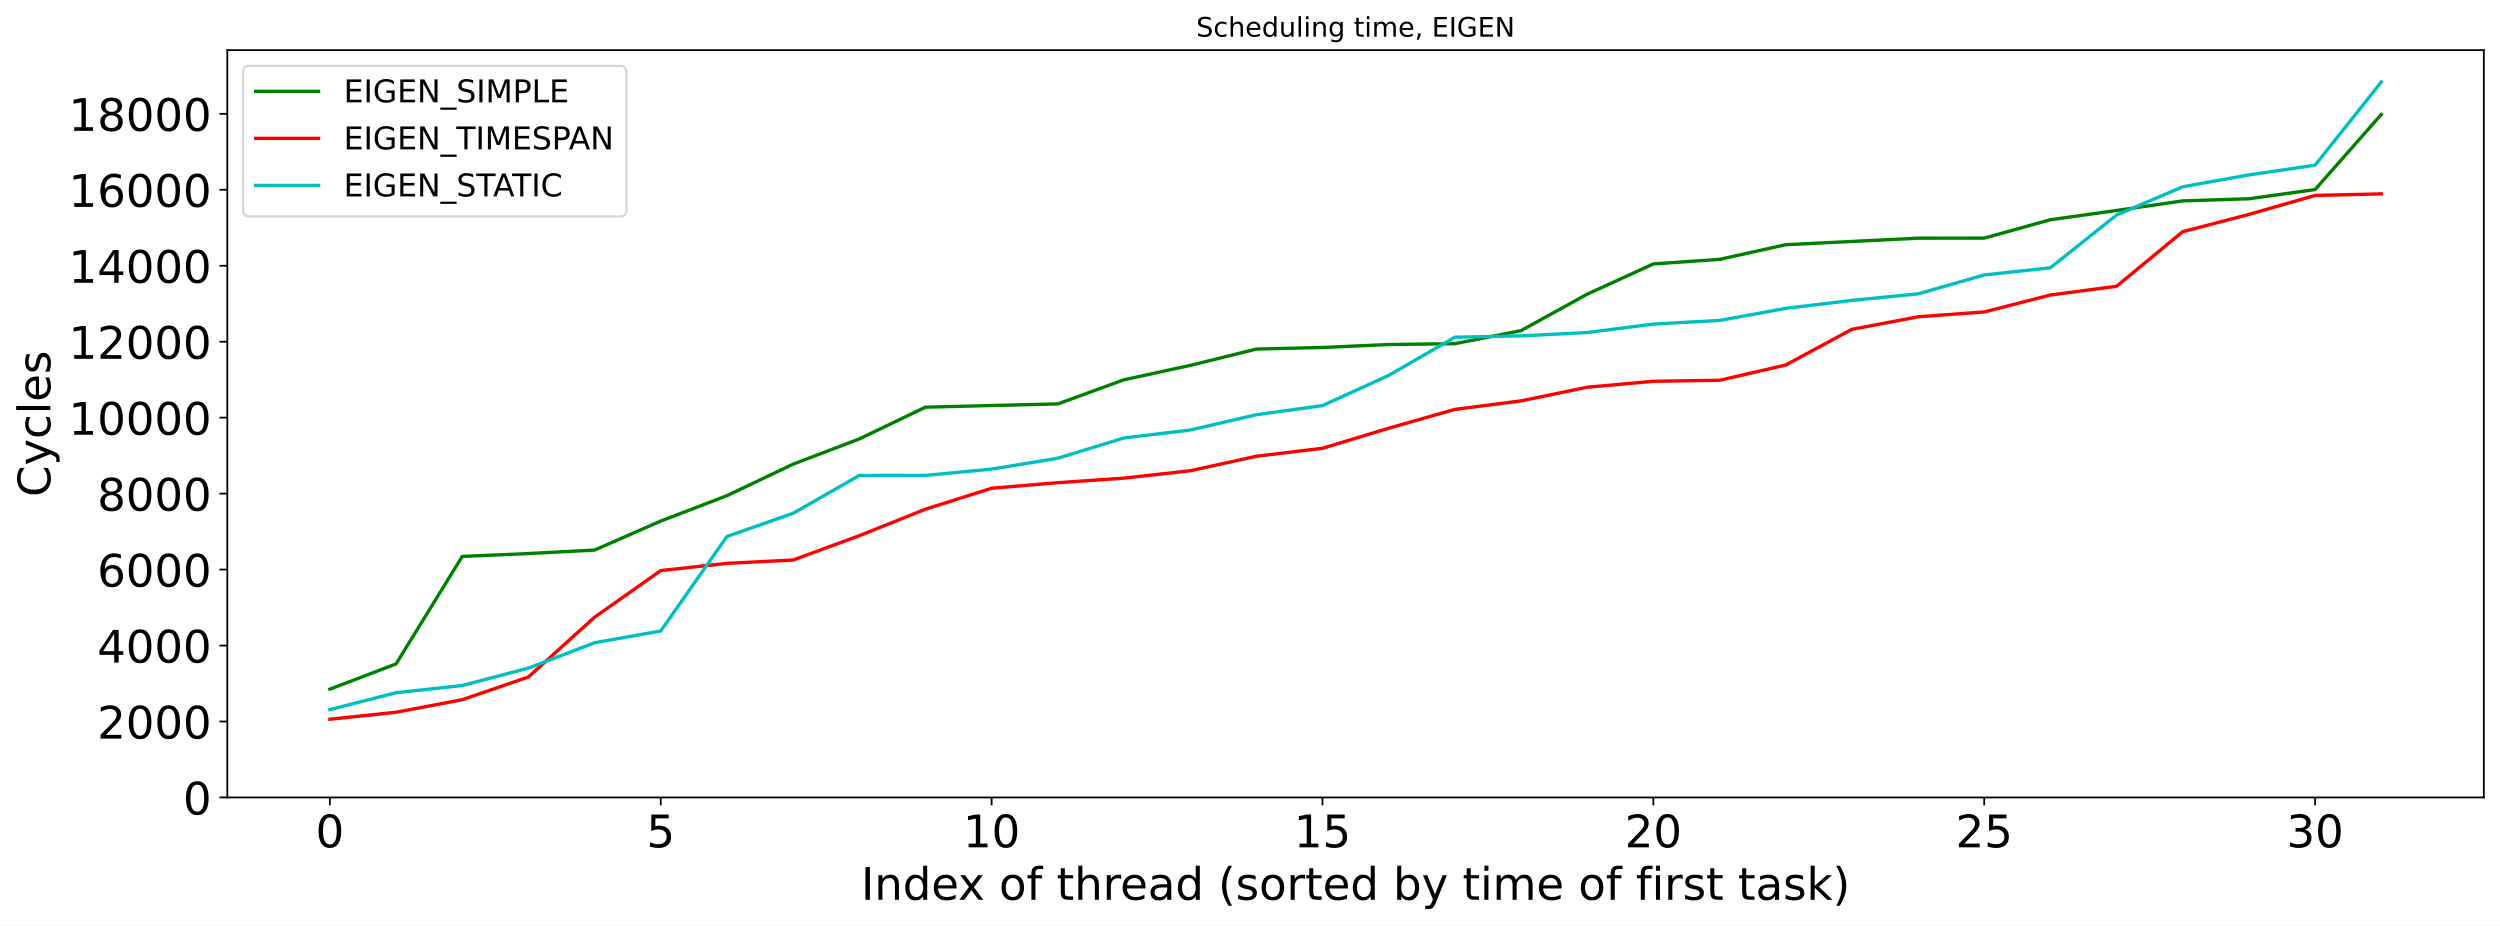
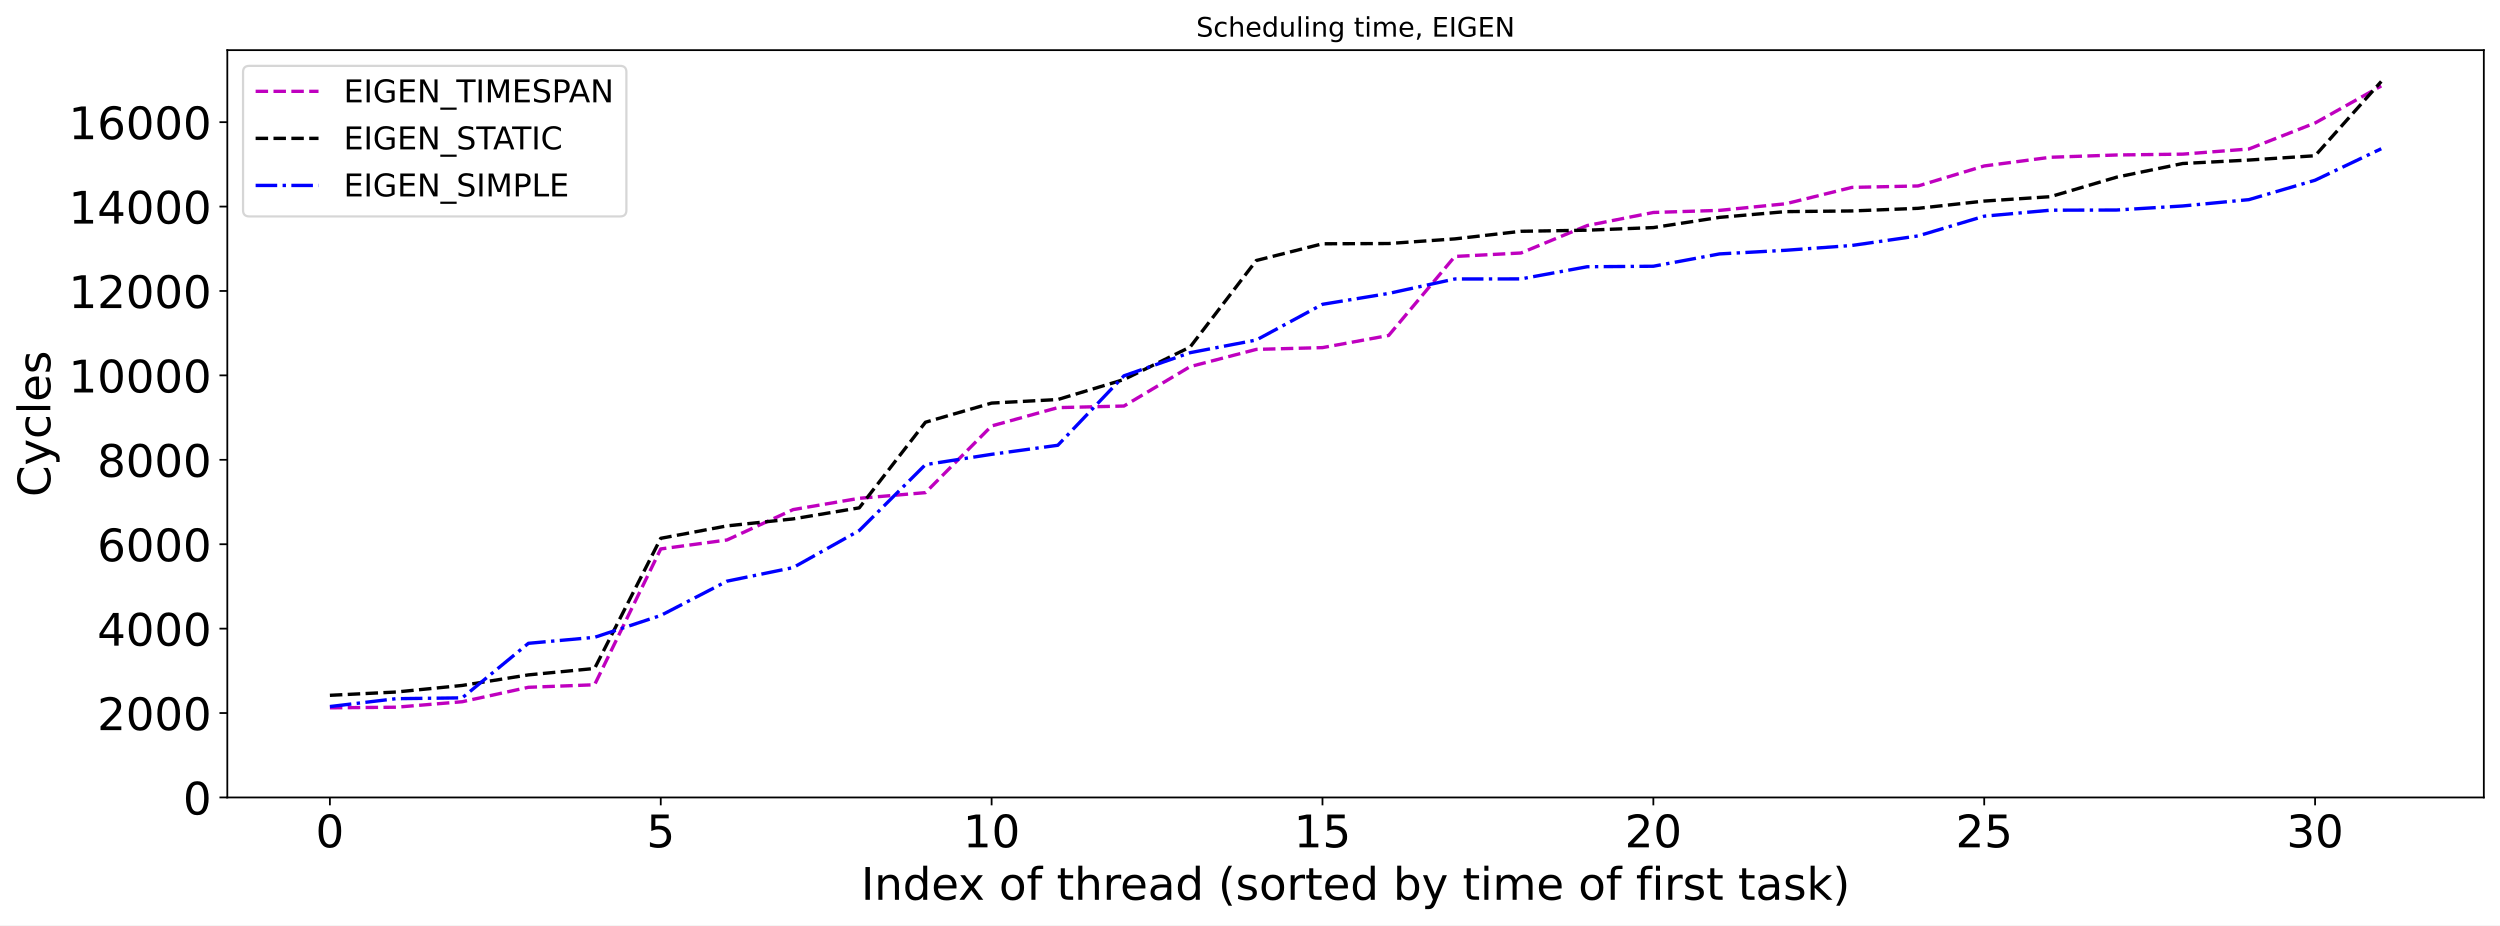
<svg xmlns="http://www.w3.org/2000/svg" xmlns:xlink="http://www.w3.org/1999/xlink" width="1112.781pt" height="411.871pt" viewBox="0 0 1112.781 411.871" version="1.1">
  <defs>
    <style type="text/css">*{stroke-linejoin: round; stroke-linecap: butt}</style>
  </defs>
  <g id="figure_1">
    <g id="patch_1">
      <path d="M 0 411.871  L 1112.781 411.871  L 1112.781 0  L 0 0  z " style="fill: #ffffff" />
    </g>
    <g id="axes_1">
      <g id="patch_2">
        <path d="M 101.181 354.958  L 1105.581 354.958  L 1105.581 22.318  L 101.181 22.318  z " style="fill: #ffffff" />
      </g>
      <g id="matplotlib.axis_1">
        <g id="xtick_1">
          <g id="line2d_1">
            <defs>
-               <path id="m1ae36d6f19" d="M 0 0  L 0 3.5  " style="stroke: #000000; stroke-width: 0.8" />
-             </defs>
-             <g>
-               <use xlink:href="#m1ae36d6f19" x="146.836" y="354.958" style="stroke: #000000; stroke-width: 0.8" />
+               <path id="m0211950061" d="M 0 0  L 0 3.5  " style="stroke: #000000; stroke-width: 0.8" />
+             </defs>
+             <g>
+               <use xlink:href="#m0211950061" x="146.836" y="354.958" style="stroke: #000000; stroke-width: 0.8" />
            </g>
          </g>
          <g id="text_1">
            <g transform="translate(140.4733 377.155) scale(0.2 -0.2)">
              <defs>
                <path id="DejaVuSans-30" d="M 2034 4250  Q 1547 4250 1301 3770  Q 1056 3291 1056 2328  Q 1056 1369 1301 889  Q 1547 409 2034 409  Q 2525 409 2770 889  Q 3016 1369 3016 2328  Q 3016 3291 2770 3770  Q 2525 4250 2034 4250  z M 2034 4750  Q 2819 4750 3233 4129  Q 3647 3509 3647 2328  Q 3647 1150 3233 529  Q 2819 -91 2034 -91  Q 1250 -91 836 529  Q 422 1150 422 2328  Q 422 3509 836 4129  Q 1250 4750 2034 4750  z " transform="scale(0.015625)" />
              </defs>
              <use xlink:href="#DejaVuSans-30" />
            </g>
          </g>
        </g>
        <g id="xtick_2">
          <g id="line2d_2">
            <g>
-               <use xlink:href="#m1ae36d6f19" x="294.109" y="354.958" style="stroke: #000000; stroke-width: 0.8" />
+               <use xlink:href="#m0211950061" x="294.109" y="354.958" style="stroke: #000000; stroke-width: 0.8" />
            </g>
          </g>
          <g id="text_2">
            <g transform="translate(287.746 377.155) scale(0.2 -0.2)">
              <defs>
                <path id="DejaVuSans-35" d="M 691 4666  L 3169 4666  L 3169 4134  L 1269 4134  L 1269 2991  Q 1406 3038 1543 3061  Q 1681 3084 1819 3084  Q 2600 3084 3056 2656  Q 3513 2228 3513 1497  Q 3513 744 3044 326  Q 2575 -91 1722 -91  Q 1428 -91 1123 -41  Q 819 9 494 109  L 494 744  Q 775 591 1075 516  Q 1375 441 1709 441  Q 2250 441 2565 725  Q 2881 1009 2881 1497  Q 2881 1984 2565 2268  Q 2250 2553 1709 2553  Q 1456 2553 1204 2497  Q 953 2441 691 2322  L 691 4666  z " transform="scale(0.015625)" />
              </defs>
              <use xlink:href="#DejaVuSans-35" />
            </g>
          </g>
        </g>
        <g id="xtick_3">
          <g id="line2d_3">
            <g>
-               <use xlink:href="#m1ae36d6f19" x="441.381" y="354.958" style="stroke: #000000; stroke-width: 0.8" />
+               <use xlink:href="#m0211950061" x="441.381" y="354.958" style="stroke: #000000; stroke-width: 0.8" />
            </g>
          </g>
          <g id="text_3">
            <g transform="translate(428.6562 377.155) scale(0.2 -0.2)">
              <defs>
                <path id="DejaVuSans-31" d="M 794 531  L 1825 531  L 1825 4091  L 703 3866  L 703 4441  L 1819 4666  L 2450 4666  L 2450 531  L 3481 531  L 3481 0  L 794 0  L 794 531  z " transform="scale(0.015625)" />
              </defs>
              <use xlink:href="#DejaVuSans-31" />
              <use xlink:href="#DejaVuSans-30" x="63.623" />
            </g>
          </g>
        </g>
        <g id="xtick_4">
          <g id="line2d_4">
            <g>
-               <use xlink:href="#m1ae36d6f19" x="588.654" y="354.958" style="stroke: #000000; stroke-width: 0.8" />
+               <use xlink:href="#m0211950061" x="588.654" y="354.958" style="stroke: #000000; stroke-width: 0.8" />
            </g>
          </g>
          <g id="text_4">
            <g transform="translate(575.929 377.155) scale(0.2 -0.2)">
              <use xlink:href="#DejaVuSans-31" />
              <use xlink:href="#DejaVuSans-35" x="63.623" />
            </g>
          </g>
        </g>
        <g id="xtick_5">
          <g id="line2d_5">
            <g>
-               <use xlink:href="#m1ae36d6f19" x="735.927" y="354.958" style="stroke: #000000; stroke-width: 0.8" />
+               <use xlink:href="#m0211950061" x="735.927" y="354.958" style="stroke: #000000; stroke-width: 0.8" />
            </g>
          </g>
          <g id="text_5">
            <g transform="translate(723.2017 377.155) scale(0.2 -0.2)">
              <defs>
                <path id="DejaVuSans-32" d="M 1228 531  L 3431 531  L 3431 0  L 469 0  L 469 531  Q 828 903 1448 1529  Q 2069 2156 2228 2338  Q 2531 2678 2651 2914  Q 2772 3150 2772 3378  Q 2772 3750 2511 3984  Q 2250 4219 1831 4219  Q 1534 4219 1204 4116  Q 875 4013 500 3803  L 500 4441  Q 881 4594 1212 4672  Q 1544 4750 1819 4750  Q 2544 4750 2975 4387  Q 3406 4025 3406 3419  Q 3406 3131 3298 2873  Q 3191 2616 2906 2266  Q 2828 2175 2409 1742  Q 1991 1309 1228 531  z " transform="scale(0.015625)" />
              </defs>
              <use xlink:href="#DejaVuSans-32" />
              <use xlink:href="#DejaVuSans-30" x="63.623" />
            </g>
          </g>
        </g>
        <g id="xtick_6">
          <g id="line2d_6">
            <g>
-               <use xlink:href="#m1ae36d6f19" x="883.199" y="354.958" style="stroke: #000000; stroke-width: 0.8" />
+               <use xlink:href="#m0211950061" x="883.199" y="354.958" style="stroke: #000000; stroke-width: 0.8" />
            </g>
          </g>
          <g id="text_6">
            <g transform="translate(870.4744 377.155) scale(0.2 -0.2)">
              <use xlink:href="#DejaVuSans-32" />
              <use xlink:href="#DejaVuSans-35" x="63.623" />
            </g>
          </g>
        </g>
        <g id="xtick_7">
          <g id="line2d_7">
            <g>
-               <use xlink:href="#m1ae36d6f19" x="1030.472" y="354.958" style="stroke: #000000; stroke-width: 0.8" />
+               <use xlink:href="#m0211950061" x="1030.472" y="354.958" style="stroke: #000000; stroke-width: 0.8" />
            </g>
          </g>
          <g id="text_7">
            <g transform="translate(1017.747 377.155) scale(0.2 -0.2)">
              <defs>
                <path id="DejaVuSans-33" d="M 2597 2516  Q 3050 2419 3304 2112  Q 3559 1806 3559 1356  Q 3559 666 3084 287  Q 2609 -91 1734 -91  Q 1441 -91 1130 -33  Q 819 25 488 141  L 488 750  Q 750 597 1062 519  Q 1375 441 1716 441  Q 2309 441 2620 675  Q 2931 909 2931 1356  Q 2931 1769 2642 2001  Q 2353 2234 1838 2234  L 1294 2234  L 1294 2753  L 1863 2753  Q 2328 2753 2575 2939  Q 2822 3125 2822 3475  Q 2822 3834 2567 4026  Q 2313 4219 1838 4219  Q 1578 4219 1281 4162  Q 984 4106 628 3988  L 628 4550  Q 988 4650 1302 4700  Q 1616 4750 1894 4750  Q 2613 4750 3031 4423  Q 3450 4097 3450 3541  Q 3450 3153 3228 2886  Q 3006 2619 2597 2516  z " transform="scale(0.015625)" />
              </defs>
              <use xlink:href="#DejaVuSans-33" />
              <use xlink:href="#DejaVuSans-30" x="63.623" />
            </g>
          </g>
        </g>
        <g id="text_8">
          <g transform="translate(383.2609 400.5113) scale(0.2 -0.2)">
            <defs>
              <path id="DejaVuSans-49" d="M 628 4666  L 1259 4666  L 1259 0  L 628 0  L 628 4666  z " transform="scale(0.015625)" />
              <path id="DejaVuSans-6e" d="M 3513 2113  L 3513 0  L 2938 0  L 2938 2094  Q 2938 2591 2744 2837  Q 2550 3084 2163 3084  Q 1697 3084 1428 2787  Q 1159 2491 1159 1978  L 1159 0  L 581 0  L 581 3500  L 1159 3500  L 1159 2956  Q 1366 3272 1645 3428  Q 1925 3584 2291 3584  Q 2894 3584 3203 3211  Q 3513 2838 3513 2113  z " transform="scale(0.015625)" />
              <path id="DejaVuSans-64" d="M 2906 2969  L 2906 4863  L 3481 4863  L 3481 0  L 2906 0  L 2906 525  Q 2725 213 2448 61  Q 2172 -91 1784 -91  Q 1150 -91 751 415  Q 353 922 353 1747  Q 353 2572 751 3078  Q 1150 3584 1784 3584  Q 2172 3584 2448 3432  Q 2725 3281 2906 2969  z M 947 1747  Q 947 1113 1208 752  Q 1469 391 1925 391  Q 2381 391 2643 752  Q 2906 1113 2906 1747  Q 2906 2381 2643 2742  Q 2381 3103 1925 3103  Q 1469 3103 1208 2742  Q 947 2381 947 1747  z " transform="scale(0.015625)" />
              <path id="DejaVuSans-65" d="M 3597 1894  L 3597 1613  L 953 1613  Q 991 1019 1311 708  Q 1631 397 2203 397  Q 2534 397 2845 478  Q 3156 559 3463 722  L 3463 178  Q 3153 47 2828 -22  Q 2503 -91 2169 -91  Q 1331 -91 842 396  Q 353 884 353 1716  Q 353 2575 817 3079  Q 1281 3584 2069 3584  Q 2775 3584 3186 3129  Q 3597 2675 3597 1894  z M 3022 2063  Q 3016 2534 2758 2815  Q 2500 3097 2075 3097  Q 1594 3097 1305 2825  Q 1016 2553 972 2059  L 3022 2063  z " transform="scale(0.015625)" />
              <path id="DejaVuSans-78" d="M 3513 3500  L 2247 1797  L 3578 0  L 2900 0  L 1881 1375  L 863 0  L 184 0  L 1544 1831  L 300 3500  L 978 3500  L 1906 2253  L 2834 3500  L 3513 3500  z " transform="scale(0.015625)" />
              <path id="DejaVuSans-20" transform="scale(0.015625)" />
              <path id="DejaVuSans-6f" d="M 1959 3097  Q 1497 3097 1228 2736  Q 959 2375 959 1747  Q 959 1119 1226 758  Q 1494 397 1959 397  Q 2419 397 2687 759  Q 2956 1122 2956 1747  Q 2956 2369 2687 2733  Q 2419 3097 1959 3097  z M 1959 3584  Q 2709 3584 3137 3096  Q 3566 2609 3566 1747  Q 3566 888 3137 398  Q 2709 -91 1959 -91  Q 1206 -91 779 398  Q 353 888 353 1747  Q 353 2609 779 3096  Q 1206 3584 1959 3584  z " transform="scale(0.015625)" />
              <path id="DejaVuSans-66" d="M 2375 4863  L 2375 4384  L 1825 4384  Q 1516 4384 1395 4259  Q 1275 4134 1275 3809  L 1275 3500  L 2222 3500  L 2222 3053  L 1275 3053  L 1275 0  L 697 0  L 697 3053  L 147 3053  L 147 3500  L 697 3500  L 697 3744  Q 697 4328 969 4595  Q 1241 4863 1831 4863  L 2375 4863  z " transform="scale(0.015625)" />
              <path id="DejaVuSans-74" d="M 1172 4494  L 1172 3500  L 2356 3500  L 2356 3053  L 1172 3053  L 1172 1153  Q 1172 725 1289 603  Q 1406 481 1766 481  L 2356 481  L 2356 0  L 1766 0  Q 1100 0 847 248  Q 594 497 594 1153  L 594 3053  L 172 3053  L 172 3500  L 594 3500  L 594 4494  L 1172 4494  z " transform="scale(0.015625)" />
              <path id="DejaVuSans-68" d="M 3513 2113  L 3513 0  L 2938 0  L 2938 2094  Q 2938 2591 2744 2837  Q 2550 3084 2163 3084  Q 1697 3084 1428 2787  Q 1159 2491 1159 1978  L 1159 0  L 581 0  L 581 4863  L 1159 4863  L 1159 2956  Q 1366 3272 1645 3428  Q 1925 3584 2291 3584  Q 2894 3584 3203 3211  Q 3513 2838 3513 2113  z " transform="scale(0.015625)" />
              <path id="DejaVuSans-72" d="M 2631 2963  Q 2534 3019 2420 3045  Q 2306 3072 2169 3072  Q 1681 3072 1420 2755  Q 1159 2438 1159 1844  L 1159 0  L 581 0  L 581 3500  L 1159 3500  L 1159 2956  Q 1341 3275 1631 3429  Q 1922 3584 2338 3584  Q 2397 3584 2469 3576  Q 2541 3569 2628 3553  L 2631 2963  z " transform="scale(0.015625)" />
              <path id="DejaVuSans-61" d="M 2194 1759  Q 1497 1759 1228 1600  Q 959 1441 959 1056  Q 959 750 1161 570  Q 1363 391 1709 391  Q 2188 391 2477 730  Q 2766 1069 2766 1631  L 2766 1759  L 2194 1759  z M 3341 1997  L 3341 0  L 2766 0  L 2766 531  Q 2569 213 2275 61  Q 1981 -91 1556 -91  Q 1019 -91 701 211  Q 384 513 384 1019  Q 384 1609 779 1909  Q 1175 2209 1959 2209  L 2766 2209  L 2766 2266  Q 2766 2663 2505 2880  Q 2244 3097 1772 3097  Q 1472 3097 1187 3025  Q 903 2953 641 2809  L 641 3341  Q 956 3463 1253 3523  Q 1550 3584 1831 3584  Q 2591 3584 2966 3190  Q 3341 2797 3341 1997  z " transform="scale(0.015625)" />
              <path id="DejaVuSans-28" d="M 1984 4856  Q 1566 4138 1362 3434  Q 1159 2731 1159 2009  Q 1159 1288 1364 580  Q 1569 -128 1984 -844  L 1484 -844  Q 1016 -109 783 600  Q 550 1309 550 2009  Q 550 2706 781 3412  Q 1013 4119 1484 4856  L 1984 4856  z " transform="scale(0.015625)" />
              <path id="DejaVuSans-73" d="M 2834 3397  L 2834 2853  Q 2591 2978 2328 3040  Q 2066 3103 1784 3103  Q 1356 3103 1142 2972  Q 928 2841 928 2578  Q 928 2378 1081 2264  Q 1234 2150 1697 2047  L 1894 2003  Q 2506 1872 2764 1633  Q 3022 1394 3022 966  Q 3022 478 2636 193  Q 2250 -91 1575 -91  Q 1294 -91 989 -36  Q 684 19 347 128  L 347 722  Q 666 556 975 473  Q 1284 391 1588 391  Q 1994 391 2212 530  Q 2431 669 2431 922  Q 2431 1156 2273 1281  Q 2116 1406 1581 1522  L 1381 1569  Q 847 1681 609 1914  Q 372 2147 372 2553  Q 372 3047 722 3315  Q 1072 3584 1716 3584  Q 2034 3584 2315 3537  Q 2597 3491 2834 3397  z " transform="scale(0.015625)" />
              <path id="DejaVuSans-62" d="M 3116 1747  Q 3116 2381 2855 2742  Q 2594 3103 2138 3103  Q 1681 3103 1420 2742  Q 1159 2381 1159 1747  Q 1159 1113 1420 752  Q 1681 391 2138 391  Q 2594 391 2855 752  Q 3116 1113 3116 1747  z M 1159 2969  Q 1341 3281 1617 3432  Q 1894 3584 2278 3584  Q 2916 3584 3314 3078  Q 3713 2572 3713 1747  Q 3713 922 3314 415  Q 2916 -91 2278 -91  Q 1894 -91 1617 61  Q 1341 213 1159 525  L 1159 0  L 581 0  L 581 4863  L 1159 4863  L 1159 2969  z " transform="scale(0.015625)" />
              <path id="DejaVuSans-79" d="M 2059 -325  Q 1816 -950 1584 -1140  Q 1353 -1331 966 -1331  L 506 -1331  L 506 -850  L 844 -850  Q 1081 -850 1212 -737  Q 1344 -625 1503 -206  L 1606 56  L 191 3500  L 800 3500  L 1894 763  L 2988 3500  L 3597 3500  L 2059 -325  z " transform="scale(0.015625)" />
              <path id="DejaVuSans-69" d="M 603 3500  L 1178 3500  L 1178 0  L 603 0  L 603 3500  z M 603 4863  L 1178 4863  L 1178 4134  L 603 4134  L 603 4863  z " transform="scale(0.015625)" />
              <path id="DejaVuSans-6d" d="M 3328 2828  Q 3544 3216 3844 3400  Q 4144 3584 4550 3584  Q 5097 3584 5394 3201  Q 5691 2819 5691 2113  L 5691 0  L 5113 0  L 5113 2094  Q 5113 2597 4934 2840  Q 4756 3084 4391 3084  Q 3944 3084 3684 2787  Q 3425 2491 3425 1978  L 3425 0  L 2847 0  L 2847 2094  Q 2847 2600 2669 2842  Q 2491 3084 2119 3084  Q 1678 3084 1418 2786  Q 1159 2488 1159 1978  L 1159 0  L 581 0  L 581 3500  L 1159 3500  L 1159 2956  Q 1356 3278 1631 3431  Q 1906 3584 2284 3584  Q 2666 3584 2933 3390  Q 3200 3197 3328 2828  z " transform="scale(0.015625)" />
              <path id="DejaVuSans-6b" d="M 581 4863  L 1159 4863  L 1159 1991  L 2875 3500  L 3609 3500  L 1753 1863  L 3688 0  L 2938 0  L 1159 1709  L 1159 0  L 581 0  L 581 4863  z " transform="scale(0.015625)" />
              <path id="DejaVuSans-29" d="M 513 4856  L 1013 4856  Q 1481 4119 1714 3412  Q 1947 2706 1947 2009  Q 1947 1309 1714 600  Q 1481 -109 1013 -844  L 513 -844  Q 928 -128 1133 580  Q 1338 1288 1338 2009  Q 1338 2731 1133 3434  Q 928 4138 513 4856  z " transform="scale(0.015625)" />
            </defs>
            <use xlink:href="#DejaVuSans-49" />
            <use xlink:href="#DejaVuSans-6e" x="29.492" />
            <use xlink:href="#DejaVuSans-64" x="92.871" />
            <use xlink:href="#DejaVuSans-65" x="156.348" />
            <use xlink:href="#DejaVuSans-78" x="216.121" />
            <use xlink:href="#DejaVuSans-20" x="275.301" />
            <use xlink:href="#DejaVuSans-6f" x="307.088" />
            <use xlink:href="#DejaVuSans-66" x="368.27" />
            <use xlink:href="#DejaVuSans-20" x="403.475" />
            <use xlink:href="#DejaVuSans-74" x="435.262" />
            <use xlink:href="#DejaVuSans-68" x="474.471" />
            <use xlink:href="#DejaVuSans-72" x="537.85" />
            <use xlink:href="#DejaVuSans-65" x="576.713" />
            <use xlink:href="#DejaVuSans-61" x="638.236" />
            <use xlink:href="#DejaVuSans-64" x="699.516" />
            <use xlink:href="#DejaVuSans-20" x="762.992" />
            <use xlink:href="#DejaVuSans-28" x="794.779" />
            <use xlink:href="#DejaVuSans-73" x="833.793" />
            <use xlink:href="#DejaVuSans-6f" x="885.893" />
            <use xlink:href="#DejaVuSans-72" x="947.074" />
            <use xlink:href="#DejaVuSans-74" x="988.188" />
            <use xlink:href="#DejaVuSans-65" x="1027.396" />
            <use xlink:href="#DejaVuSans-64" x="1088.92" />
            <use xlink:href="#DejaVuSans-20" x="1152.396" />
            <use xlink:href="#DejaVuSans-62" x="1184.184" />
            <use xlink:href="#DejaVuSans-79" x="1247.66" />
            <use xlink:href="#DejaVuSans-20" x="1306.84" />
            <use xlink:href="#DejaVuSans-74" x="1338.627" />
            <use xlink:href="#DejaVuSans-69" x="1377.836" />
            <use xlink:href="#DejaVuSans-6d" x="1405.619" />
            <use xlink:href="#DejaVuSans-65" x="1503.031" />
            <use xlink:href="#DejaVuSans-20" x="1564.555" />
            <use xlink:href="#DejaVuSans-6f" x="1596.342" />
            <use xlink:href="#DejaVuSans-66" x="1657.523" />
            <use xlink:href="#DejaVuSans-20" x="1692.729" />
            <use xlink:href="#DejaVuSans-66" x="1724.516" />
            <use xlink:href="#DejaVuSans-69" x="1759.721" />
            <use xlink:href="#DejaVuSans-72" x="1787.504" />
            <use xlink:href="#DejaVuSans-73" x="1828.617" />
            <use xlink:href="#DejaVuSans-74" x="1880.717" />
            <use xlink:href="#DejaVuSans-20" x="1919.926" />
            <use xlink:href="#DejaVuSans-74" x="1951.713" />
            <use xlink:href="#DejaVuSans-61" x="1990.922" />
            <use xlink:href="#DejaVuSans-73" x="2052.201" />
            <use xlink:href="#DejaVuSans-6b" x="2104.301" />
            <use xlink:href="#DejaVuSans-29" x="2162.211" />
          </g>
        </g>
      </g>
      <g id="matplotlib.axis_2">
        <g id="ytick_1">
          <g id="line2d_8">
            <defs>
-               <path id="maa7737b5df" d="M 0 0  L -3.5 0  " style="stroke: #000000; stroke-width: 0.8" />
-             </defs>
-             <g>
-               <use xlink:href="#maa7737b5df" x="101.181" y="354.958" style="stroke: #000000; stroke-width: 0.8" />
+               <path id="m4e04c1afd3" d="M 0 0  L -3.5 0  " style="stroke: #000000; stroke-width: 0.8" />
+             </defs>
+             <g>
+               <use xlink:href="#m4e04c1afd3" x="101.181" y="354.958" style="stroke: #000000; stroke-width: 0.8" />
            </g>
          </g>
          <g id="text_9">
            <g transform="translate(81.45625 362.5566) scale(0.2 -0.2)">
              <use xlink:href="#DejaVuSans-30" />
            </g>
          </g>
        </g>
        <g id="ytick_2">
          <g id="line2d_9">
            <g>
-               <use xlink:href="#maa7737b5df" x="101.181" y="321.148" style="stroke: #000000; stroke-width: 0.8" />
+               <use xlink:href="#m4e04c1afd3" x="101.181" y="317.384" style="stroke: #000000; stroke-width: 0.8" />
            </g>
          </g>
          <g id="text_10">
-             <g transform="translate(43.28125 328.7464) scale(0.2 -0.2)">
+             <g transform="translate(43.28125 324.9829) scale(0.2 -0.2)">
              <use xlink:href="#DejaVuSans-32" />
              <use xlink:href="#DejaVuSans-30" x="63.623" />
              <use xlink:href="#DejaVuSans-30" x="127.246" />
              <use xlink:href="#DejaVuSans-30" x="190.869" />
            </g>
          </g>
        </g>
        <g id="ytick_3">
          <g id="line2d_10">
            <g>
-               <use xlink:href="#maa7737b5df" x="101.181" y="287.338" style="stroke: #000000; stroke-width: 0.8" />
+               <use xlink:href="#m4e04c1afd3" x="101.181" y="279.811" style="stroke: #000000; stroke-width: 0.8" />
            </g>
          </g>
          <g id="text_11">
-             <g transform="translate(43.28125 294.9362) scale(0.2 -0.2)">
+             <g transform="translate(43.28125 287.4092) scale(0.2 -0.2)">
              <defs>
                <path id="DejaVuSans-34" d="M 2419 4116  L 825 1625  L 2419 1625  L 2419 4116  z M 2253 4666  L 3047 4666  L 3047 1625  L 3713 1625  L 3713 1100  L 3047 1100  L 3047 0  L 2419 0  L 2419 1100  L 313 1100  L 313 1709  L 2253 4666  z " transform="scale(0.015625)" />
              </defs>
              <use xlink:href="#DejaVuSans-34" />
              <use xlink:href="#DejaVuSans-30" x="63.623" />
              <use xlink:href="#DejaVuSans-30" x="127.246" />
              <use xlink:href="#DejaVuSans-30" x="190.869" />
            </g>
          </g>
        </g>
        <g id="ytick_4">
          <g id="line2d_11">
            <g>
-               <use xlink:href="#maa7737b5df" x="101.181" y="253.528" style="stroke: #000000; stroke-width: 0.8" />
+               <use xlink:href="#m4e04c1afd3" x="101.181" y="242.237" style="stroke: #000000; stroke-width: 0.8" />
            </g>
          </g>
          <g id="text_12">
-             <g transform="translate(43.28125 261.126) scale(0.2 -0.2)">
+             <g transform="translate(43.28125 249.8355) scale(0.2 -0.2)">
              <defs>
                <path id="DejaVuSans-36" d="M 2113 2584  Q 1688 2584 1439 2293  Q 1191 2003 1191 1497  Q 1191 994 1439 701  Q 1688 409 2113 409  Q 2538 409 2786 701  Q 3034 994 3034 1497  Q 3034 2003 2786 2293  Q 2538 2584 2113 2584  z M 3366 4563  L 3366 3988  Q 3128 4100 2886 4159  Q 2644 4219 2406 4219  Q 1781 4219 1451 3797  Q 1122 3375 1075 2522  Q 1259 2794 1537 2939  Q 1816 3084 2150 3084  Q 2853 3084 3261 2657  Q 3669 2231 3669 1497  Q 3669 778 3244 343  Q 2819 -91 2113 -91  Q 1303 -91 875 529  Q 447 1150 447 2328  Q 447 3434 972 4092  Q 1497 4750 2381 4750  Q 2619 4750 2861 4703  Q 3103 4656 3366 4563  z " transform="scale(0.015625)" />
              </defs>
              <use xlink:href="#DejaVuSans-36" />
              <use xlink:href="#DejaVuSans-30" x="63.623" />
              <use xlink:href="#DejaVuSans-30" x="127.246" />
              <use xlink:href="#DejaVuSans-30" x="190.869" />
            </g>
          </g>
        </g>
        <g id="ytick_5">
          <g id="line2d_12">
            <g>
-               <use xlink:href="#maa7737b5df" x="101.181" y="219.717" style="stroke: #000000; stroke-width: 0.8" />
+               <use xlink:href="#m4e04c1afd3" x="101.181" y="204.663" style="stroke: #000000; stroke-width: 0.8" />
            </g>
          </g>
          <g id="text_13">
-             <g transform="translate(43.28125 227.3157) scale(0.2 -0.2)">
+             <g transform="translate(43.28125 212.2617) scale(0.2 -0.2)">
              <defs>
                <path id="DejaVuSans-38" d="M 2034 2216  Q 1584 2216 1326 1975  Q 1069 1734 1069 1313  Q 1069 891 1326 650  Q 1584 409 2034 409  Q 2484 409 2743 651  Q 3003 894 3003 1313  Q 3003 1734 2745 1975  Q 2488 2216 2034 2216  z M 1403 2484  Q 997 2584 770 2862  Q 544 3141 544 3541  Q 544 4100 942 4425  Q 1341 4750 2034 4750  Q 2731 4750 3128 4425  Q 3525 4100 3525 3541  Q 3525 3141 3298 2862  Q 3072 2584 2669 2484  Q 3125 2378 3379 2068  Q 3634 1759 3634 1313  Q 3634 634 3220 271  Q 2806 -91 2034 -91  Q 1263 -91 848 271  Q 434 634 434 1313  Q 434 1759 690 2068  Q 947 2378 1403 2484  z M 1172 3481  Q 1172 3119 1398 2916  Q 1625 2713 2034 2713  Q 2441 2713 2670 2916  Q 2900 3119 2900 3481  Q 2900 3844 2670 4047  Q 2441 4250 2034 4250  Q 1625 4250 1398 4047  Q 1172 3844 1172 3481  z " transform="scale(0.015625)" />
              </defs>
              <use xlink:href="#DejaVuSans-38" />
              <use xlink:href="#DejaVuSans-30" x="63.623" />
              <use xlink:href="#DejaVuSans-30" x="127.246" />
              <use xlink:href="#DejaVuSans-30" x="190.869" />
            </g>
          </g>
        </g>
        <g id="ytick_6">
          <g id="line2d_13">
            <g>
-               <use xlink:href="#maa7737b5df" x="101.181" y="185.907" style="stroke: #000000; stroke-width: 0.8" />
+               <use xlink:href="#m4e04c1afd3" x="101.181" y="167.09" style="stroke: #000000; stroke-width: 0.8" />
            </g>
          </g>
          <g id="text_14">
-             <g transform="translate(30.55625 193.5055) scale(0.2 -0.2)">
+             <g transform="translate(30.55625 174.688) scale(0.2 -0.2)">
              <use xlink:href="#DejaVuSans-31" />
              <use xlink:href="#DejaVuSans-30" x="63.623" />
              <use xlink:href="#DejaVuSans-30" x="127.246" />
              <use xlink:href="#DejaVuSans-30" x="190.869" />
              <use xlink:href="#DejaVuSans-30" x="254.492" />
            </g>
          </g>
        </g>
        <g id="ytick_7">
          <g id="line2d_14">
            <g>
-               <use xlink:href="#maa7737b5df" x="101.181" y="152.097" style="stroke: #000000; stroke-width: 0.8" />
+               <use xlink:href="#m4e04c1afd3" x="101.181" y="129.516" style="stroke: #000000; stroke-width: 0.8" />
            </g>
          </g>
          <g id="text_15">
-             <g transform="translate(30.55625 159.6953) scale(0.2 -0.2)">
+             <g transform="translate(30.55625 137.1143) scale(0.2 -0.2)">
              <use xlink:href="#DejaVuSans-31" />
              <use xlink:href="#DejaVuSans-32" x="63.623" />
              <use xlink:href="#DejaVuSans-30" x="127.246" />
              <use xlink:href="#DejaVuSans-30" x="190.869" />
              <use xlink:href="#DejaVuSans-30" x="254.492" />
            </g>
          </g>
        </g>
        <g id="ytick_8">
          <g id="line2d_15">
            <g>
-               <use xlink:href="#maa7737b5df" x="101.181" y="118.287" style="stroke: #000000; stroke-width: 0.8" />
+               <use xlink:href="#m4e04c1afd3" x="101.181" y="91.942" style="stroke: #000000; stroke-width: 0.8" />
            </g>
          </g>
          <g id="text_16">
-             <g transform="translate(30.55625 125.8851) scale(0.2 -0.2)">
+             <g transform="translate(30.55625 99.54064) scale(0.2 -0.2)">
              <use xlink:href="#DejaVuSans-31" />
              <use xlink:href="#DejaVuSans-34" x="63.623" />
              <use xlink:href="#DejaVuSans-30" x="127.246" />
              <use xlink:href="#DejaVuSans-30" x="190.869" />
              <use xlink:href="#DejaVuSans-30" x="254.492" />
            </g>
          </g>
        </g>
        <g id="ytick_9">
          <g id="line2d_16">
            <g>
-               <use xlink:href="#maa7737b5df" x="101.181" y="84.476" style="stroke: #000000; stroke-width: 0.8" />
+               <use xlink:href="#m4e04c1afd3" x="101.181" y="54.368" style="stroke: #000000; stroke-width: 0.8" />
            </g>
          </g>
          <g id="text_17">
-             <g transform="translate(30.55625 92.07493) scale(0.2 -0.2)">
+             <g transform="translate(30.55625 61.96693) scale(0.2 -0.2)">
              <use xlink:href="#DejaVuSans-31" />
              <use xlink:href="#DejaVuSans-36" x="63.623" />
              <use xlink:href="#DejaVuSans-30" x="127.246" />
              <use xlink:href="#DejaVuSans-30" x="190.869" />
              <use xlink:href="#DejaVuSans-30" x="254.492" />
            </g>
          </g>
        </g>
-         <g id="ytick_10">
-           <g id="line2d_17">
-             <g>
-               <use xlink:href="#maa7737b5df" x="101.181" y="50.666" style="stroke: #000000; stroke-width: 0.8" />
-             </g>
-           </g>
-           <g id="text_18">
-             <g transform="translate(30.55625 58.26473) scale(0.2 -0.2)">
-               <use xlink:href="#DejaVuSans-31" />
-               <use xlink:href="#DejaVuSans-38" x="63.623" />
-               <use xlink:href="#DejaVuSans-30" x="127.246" />
-               <use xlink:href="#DejaVuSans-30" x="190.869" />
-               <use xlink:href="#DejaVuSans-30" x="254.492" />
-             </g>
-           </g>
-         </g>
-         <g id="text_19">
+         <g id="text_18">
          <g transform="translate(22.39688 221.1788) rotate(-90) scale(0.2 -0.2)">
            <defs>
              <path id="DejaVuSans-43" d="M 4122 4306  L 4122 3641  Q 3803 3938 3442 4084  Q 3081 4231 2675 4231  Q 1875 4231 1450 3742  Q 1025 3253 1025 2328  Q 1025 1406 1450 917  Q 1875 428 2675 428  Q 3081 428 3442 575  Q 3803 722 4122 1019  L 4122 359  Q 3791 134 3420 21  Q 3050 -91 2638 -91  Q 1578 -91 968 557  Q 359 1206 359 2328  Q 359 3453 968 4101  Q 1578 4750 2638 4750  Q 3056 4750 3426 4639  Q 3797 4528 4122 4306  z " transform="scale(0.015625)" />
              <path id="DejaVuSans-63" d="M 3122 3366  L 3122 2828  Q 2878 2963 2633 3030  Q 2388 3097 2138 3097  Q 1578 3097 1268 2742  Q 959 2388 959 1747  Q 959 1106 1268 751  Q 1578 397 2138 397  Q 2388 397 2633 464  Q 2878 531 3122 666  L 3122 134  Q 2881 22 2623 -34  Q 2366 -91 2075 -91  Q 1284 -91 818 406  Q 353 903 353 1747  Q 353 2603 823 3093  Q 1294 3584 2113 3584  Q 2378 3584 2631 3529  Q 2884 3475 3122 3366  z " transform="scale(0.015625)" />
              <path id="DejaVuSans-6c" d="M 603 4863  L 1178 4863  L 1178 0  L 603 0  L 603 4863  z " transform="scale(0.015625)" />
            </defs>
            <use xlink:href="#DejaVuSans-43" />
            <use xlink:href="#DejaVuSans-79" x="69.824" />
            <use xlink:href="#DejaVuSans-63" x="129.004" />
            <use xlink:href="#DejaVuSans-6c" x="183.984" />
            <use xlink:href="#DejaVuSans-65" x="211.768" />
            <use xlink:href="#DejaVuSans-73" x="273.291" />
          </g>
        </g>
      </g>
+       <g id="line2d_17">
+         <path d="M 146.836 315.055  L 176.29 314.792  L 205.745 312.35  L 235.199 305.924  L 264.654 304.797  L 294.109 244.341  L 323.563 240.358  L 353.018 226.832  L 382.472 221.797  L 411.927 219.279  L 441.381 189.596  L 470.836 181.443  L 500.29 180.729  L 529.745 163.182  L 559.199 155.517  L 588.654 154.728  L 618.109 149.317  L 647.563 114.148  L 677.018 112.608  L 706.472 100.396  L 735.927 94.572  L 765.381 93.633  L 794.836 90.702  L 824.29 83.413  L 853.745 82.774  L 883.199 73.869  L 912.654 69.999  L 942.109 68.985  L 971.563 68.609  L 1001.018 66.317  L 1030.472 54.744  L 1059.927 38.249  " clip-path="url(#p2c19e4d96d)" style="fill: none; stroke-dasharray: 5.55,2.4; stroke-dashoffset: 0; stroke: #bf00bf; stroke-width: 1.5" />
+       </g>
      <g id="line2d_18">
-         <path d="M 146.836 306.745  L 176.29 295.52  L 205.745 247.678  L 235.199 246.394  L 264.654 244.838  L 294.109 231.923  L 323.563 220.63  L 353.018 206.599  L 382.472 195.374  L 411.927 181.241  L 441.381 180.497  L 470.836 179.787  L 500.29 169.036  L 529.745 162.646  L 559.199 155.376  L 588.654 154.666  L 618.109 153.348  L 647.563 152.976  L 677.018 147.161  L 706.472 130.932  L 735.927 117.475  L 765.381 115.447  L 794.836 108.921  L 824.29 107.467  L 853.745 106.014  L 883.199 105.98  L 912.654 97.798  L 942.109 93.673  L 971.563 89.413  L 1001.018 88.466  L 1030.472 84.375  L 1059.927 50.971  " clip-path="url(#p0b611468bc)" style="fill: none; stroke: #008000; stroke-width: 1.5; stroke-linecap: square" />
+         <path d="M 146.836 309.494  L 176.29 308.029  L 205.745 305.098  L 235.199 300.401  L 264.654 297.546  L 294.109 239.607  L 323.563 234.084  L 353.018 230.965  L 382.472 226.043  L 411.927 187.943  L 441.381 179.414  L 470.836 177.836  L 500.29 168.931  L 529.745 154.465  L 559.199 115.952  L 588.654 108.512  L 618.109 108.399  L 647.563 106.333  L 677.018 102.951  L 706.472 102.463  L 735.927 101.298  L 765.381 96.752  L 794.836 94.197  L 824.29 93.896  L 853.745 92.731  L 883.199 89.5  L 912.654 87.546  L 942.109 78.867  L 971.563 72.78  L 1001.018 71.239  L 1030.472 69.323  L 1059.927 36.258  " clip-path="url(#p2c19e4d96d)" style="fill: none; stroke-dasharray: 5.55,2.4; stroke-dashoffset: 0; stroke: #000000; stroke-width: 1.5" />
      </g>
      <g id="line2d_19">
-         <path d="M 146.836 320.134  L 176.29 317.023  L 205.745 311.444  L 235.199 301.335  L 264.654 274.727  L 294.109 253.967  L 323.563 250.755  L 353.018 249.267  L 382.472 238.448  L 411.927 226.648  L 441.381 217.317  L 470.836 214.849  L 500.29 212.82  L 529.745 209.54  L 559.199 203.083  L 588.654 199.533  L 618.109 190.607  L 647.563 182.222  L 677.018 178.435  L 706.472 172.349  L 735.927 169.712  L 765.381 169.272  L 794.836 162.477  L 824.29 146.586  L 853.745 141.007  L 883.199 138.843  L 912.654 131.304  L 942.109 127.415  L 971.563 103.106  L 1001.018 95.431  L 1030.472 86.978  L 1059.927 86.302  " clip-path="url(#p0b611468bc)" style="fill: none; stroke: #ff0000; stroke-width: 1.5; stroke-linecap: square" />
-       </g>
-       <g id="line2d_20">
-         <path d="M 146.836 315.84  L 176.29 308.334  L 205.745 305.122  L 235.199 297.379  L 264.654 286.087  L 294.109 280.846  L 323.563 238.786  L 353.018 228.474  L 382.472 211.637  L 411.927 211.603  L 441.381 208.797  L 470.836 203.962  L 500.29 194.934  L 529.745 191.418  L 559.199 184.589  L 588.654 180.531  L 618.109 167.109  L 647.563 150.102  L 677.018 149.494  L 706.472 148.006  L 735.927 144.253  L 765.381 142.63  L 794.836 137.254  L 824.29 133.704  L 853.745 130.796  L 883.199 122.378  L 912.654 119.2  L 942.109 95.701  L 971.563 83.124  L 1001.018 77.85  L 1030.472 73.522  L 1059.927 36.5  " clip-path="url(#p0b611468bc)" style="fill: none; stroke: #00bfbf; stroke-width: 1.5; stroke-linecap: square" />
+         <path d="M 146.836 314.491  L 176.29 310.997  L 205.745 310.621  L 235.199 286.349  L 264.654 283.681  L 294.109 273.949  L 323.563 258.694  L 353.018 252.645  L 382.472 236.15  L 411.927 206.805  L 441.381 202.221  L 470.836 198.201  L 500.29 167.277  L 529.745 156.982  L 559.199 151.346  L 588.654 135.453  L 618.109 130.606  L 647.563 124.18  L 677.018 124.143  L 706.472 118.732  L 735.927 118.507  L 765.381 113.021  L 794.836 111.405  L 824.29 109.264  L 853.745 105.018  L 883.199 96.226  L 912.654 93.558  L 942.109 93.483  L 971.563 91.679  L 1001.018 88.861  L 1030.472 80.219  L 1059.927 66.204  " clip-path="url(#p2c19e4d96d)" style="fill: none; stroke-dasharray: 9.6,2.4,1.5,2.4; stroke-dashoffset: 0; stroke: #0000ff; stroke-width: 1.5" />
      </g>
      <g id="patch_3">
        <path d="M 101.181 354.958  L 101.181 22.318  " style="fill: none; stroke: #000000; stroke-width: 0.8; stroke-linejoin: miter; stroke-linecap: square" />
      </g>
      <g id="patch_4">
        <path d="M 1105.581 354.958  L 1105.581 22.318  " style="fill: none; stroke: #000000; stroke-width: 0.8; stroke-linejoin: miter; stroke-linecap: square" />
      </g>
      <g id="patch_5">
        <path d="M 101.181 354.958  L 1105.581 354.958  " style="fill: none; stroke: #000000; stroke-width: 0.8; stroke-linejoin: miter; stroke-linecap: square" />
      </g>
      <g id="patch_6">
        <path d="M 101.181 22.318  L 1105.581 22.318  " style="fill: none; stroke: #000000; stroke-width: 0.8; stroke-linejoin: miter; stroke-linecap: square" />
      </g>
-       <g id="text_20">
+       <g id="text_19">
        <g transform="translate(532.4556 16.31812) scale(0.12 -0.12)">
          <defs>
            <path id="DejaVuSans-53" d="M 3425 4513  L 3425 3897  Q 3066 4069 2747 4153  Q 2428 4238 2131 4238  Q 1616 4238 1336 4038  Q 1056 3838 1056 3469  Q 1056 3159 1242 3001  Q 1428 2844 1947 2747  L 2328 2669  Q 3034 2534 3370 2195  Q 3706 1856 3706 1288  Q 3706 609 3251 259  Q 2797 -91 1919 -91  Q 1588 -91 1214 -16  Q 841 59 441 206  L 441 856  Q 825 641 1194 531  Q 1563 422 1919 422  Q 2459 422 2753 634  Q 3047 847 3047 1241  Q 3047 1584 2836 1778  Q 2625 1972 2144 2069  L 1759 2144  Q 1053 2284 737 2584  Q 422 2884 422 3419  Q 422 4038 858 4394  Q 1294 4750 2059 4750  Q 2388 4750 2728 4690  Q 3069 4631 3425 4513  z " transform="scale(0.015625)" />
            <path id="DejaVuSans-75" d="M 544 1381  L 544 3500  L 1119 3500  L 1119 1403  Q 1119 906 1312 657  Q 1506 409 1894 409  Q 2359 409 2629 706  Q 2900 1003 2900 1516  L 2900 3500  L 3475 3500  L 3475 0  L 2900 0  L 2900 538  Q 2691 219 2414 64  Q 2138 -91 1772 -91  Q 1169 -91 856 284  Q 544 659 544 1381  z M 1991 3584  L 1991 3584  z " transform="scale(0.015625)" />
            <path id="DejaVuSans-67" d="M 2906 1791  Q 2906 2416 2648 2759  Q 2391 3103 1925 3103  Q 1463 3103 1205 2759  Q 947 2416 947 1791  Q 947 1169 1205 825  Q 1463 481 1925 481  Q 2391 481 2648 825  Q 2906 1169 2906 1791  z M 3481 434  Q 3481 -459 3084 -895  Q 2688 -1331 1869 -1331  Q 1566 -1331 1297 -1286  Q 1028 -1241 775 -1147  L 775 -588  Q 1028 -725 1275 -790  Q 1522 -856 1778 -856  Q 2344 -856 2625 -561  Q 2906 -266 2906 331  L 2906 616  Q 2728 306 2450 153  Q 2172 0 1784 0  Q 1141 0 747 490  Q 353 981 353 1791  Q 353 2603 747 3093  Q 1141 3584 1784 3584  Q 2172 3584 2450 3431  Q 2728 3278 2906 2969  L 2906 3500  L 3481 3500  L 3481 434  z " transform="scale(0.015625)" />
            <path id="DejaVuSans-2c" d="M 750 794  L 1409 794  L 1409 256  L 897 -744  L 494 -744  L 750 256  L 750 794  z " transform="scale(0.015625)" />
            <path id="DejaVuSans-45" d="M 628 4666  L 3578 4666  L 3578 4134  L 1259 4134  L 1259 2753  L 3481 2753  L 3481 2222  L 1259 2222  L 1259 531  L 3634 531  L 3634 0  L 628 0  L 628 4666  z " transform="scale(0.015625)" />
            <path id="DejaVuSans-47" d="M 3809 666  L 3809 1919  L 2778 1919  L 2778 2438  L 4434 2438  L 4434 434  Q 4069 175 3628 42  Q 3188 -91 2688 -91  Q 1594 -91 976 548  Q 359 1188 359 2328  Q 359 3472 976 4111  Q 1594 4750 2688 4750  Q 3144 4750 3555 4637  Q 3966 4525 4313 4306  L 4313 3634  Q 3963 3931 3569 4081  Q 3175 4231 2741 4231  Q 1884 4231 1454 3753  Q 1025 3275 1025 2328  Q 1025 1384 1454 906  Q 1884 428 2741 428  Q 3075 428 3337 486  Q 3600 544 3809 666  z " transform="scale(0.015625)" />
            <path id="DejaVuSans-4e" d="M 628 4666  L 1478 4666  L 3547 763  L 3547 4666  L 4159 4666  L 4159 0  L 3309 0  L 1241 3903  L 1241 0  L 628 0  L 628 4666  z " transform="scale(0.015625)" />
          </defs>
          <use xlink:href="#DejaVuSans-53" />
          <use xlink:href="#DejaVuSans-63" x="63.477" />
          <use xlink:href="#DejaVuSans-68" x="118.457" />
          <use xlink:href="#DejaVuSans-65" x="181.836" />
          <use xlink:href="#DejaVuSans-64" x="243.359" />
          <use xlink:href="#DejaVuSans-75" x="306.836" />
          <use xlink:href="#DejaVuSans-6c" x="370.215" />
          <use xlink:href="#DejaVuSans-69" x="397.998" />
          <use xlink:href="#DejaVuSans-6e" x="425.781" />
          <use xlink:href="#DejaVuSans-67" x="489.16" />
          <use xlink:href="#DejaVuSans-20" x="552.637" />
          <use xlink:href="#DejaVuSans-74" x="584.424" />
          <use xlink:href="#DejaVuSans-69" x="623.633" />
          <use xlink:href="#DejaVuSans-6d" x="651.416" />
          <use xlink:href="#DejaVuSans-65" x="748.828" />
          <use xlink:href="#DejaVuSans-2c" x="810.352" />
          <use xlink:href="#DejaVuSans-20" x="842.139" />
          <use xlink:href="#DejaVuSans-45" x="873.926" />
          <use xlink:href="#DejaVuSans-49" x="937.109" />
          <use xlink:href="#DejaVuSans-47" x="966.602" />
          <use xlink:href="#DejaVuSans-45" x="1044.092" />
          <use xlink:href="#DejaVuSans-4e" x="1107.275" />
        </g>
      </g>
      <g id="legend_1">
        <g id="patch_7">
          <path d="M 110.981 96.334  L 276.019 96.334  Q 278.819 96.334 278.819 93.534  L 278.819 32.118  Q 278.819 29.318 276.019 29.318  L 110.981 29.318  Q 108.181 29.318 108.181 32.118  L 108.181 93.534  Q 108.181 96.334 110.981 96.334  z " style="fill: #ffffff; opacity: 0.8; stroke: #cccccc; stroke-linejoin: miter" />
        </g>
-         <g id="line2d_21">
-           <path d="M 113.781 40.656  L 127.781 40.656  L 141.781 40.656  " style="fill: none; stroke: #008000; stroke-width: 1.5; stroke-linecap: square" />
-         </g>
-         <g id="text_21">
+         <g id="line2d_20">
+           <path d="M 113.781 40.656  L 127.781 40.656  L 141.781 40.656  " style="fill: none; stroke-dasharray: 5.55,2.4; stroke-dashoffset: 0; stroke: #bf00bf; stroke-width: 1.5" />
+         </g>
+         <g id="text_20">
          <g transform="translate(152.9812 45.55594) scale(0.14 -0.14)">
            <defs>
              <path id="DejaVuSans-5f" d="M 3263 -1063  L 3263 -1509  L -63 -1509  L -63 -1063  L 3263 -1063  z " transform="scale(0.015625)" />
+               <path id="DejaVuSans-54" d="M -19 4666  L 3928 4666  L 3928 4134  L 2272 4134  L 2272 0  L 1638 0  L 1638 4134  L -19 4134  L -19 4666  z " transform="scale(0.015625)" />
              <path id="DejaVuSans-4d" d="M 628 4666  L 1569 4666  L 2759 1491  L 3956 4666  L 4897 4666  L 4897 0  L 4281 0  L 4281 4097  L 3078 897  L 2444 897  L 1241 4097  L 1241 0  L 628 0  L 628 4666  z " transform="scale(0.015625)" />
              <path id="DejaVuSans-50" d="M 1259 4147  L 1259 2394  L 2053 2394  Q 2494 2394 2734 2622  Q 2975 2850 2975 3272  Q 2975 3691 2734 3919  Q 2494 4147 2053 4147  L 1259 4147  z M 628 4666  L 2053 4666  Q 2838 4666 3239 4311  Q 3641 3956 3641 3272  Q 3641 2581 3239 2228  Q 2838 1875 2053 1875  L 1259 1875  L 1259 0  L 628 0  L 628 4666  z " transform="scale(0.015625)" />
-               <path id="DejaVuSans-4c" d="M 628 4666  L 1259 4666  L 1259 531  L 3531 531  L 3531 0  L 628 0  L 628 4666  z " transform="scale(0.015625)" />
-             </defs>
-             <use xlink:href="#DejaVuSans-45" />
-             <use xlink:href="#DejaVuSans-49" x="63.184" />
-             <use xlink:href="#DejaVuSans-47" x="92.676" />
-             <use xlink:href="#DejaVuSans-45" x="170.166" />
-             <use xlink:href="#DejaVuSans-4e" x="233.35" />
-             <use xlink:href="#DejaVuSans-5f" x="308.154" />
-             <use xlink:href="#DejaVuSans-53" x="358.154" />
-             <use xlink:href="#DejaVuSans-49" x="421.631" />
-             <use xlink:href="#DejaVuSans-4d" x="451.123" />
-             <use xlink:href="#DejaVuSans-50" x="537.402" />
-             <use xlink:href="#DejaVuSans-4c" x="597.705" />
-             <use xlink:href="#DejaVuSans-45" x="653.418" />
-           </g>
-         </g>
-         <g id="line2d_22">
-           <path d="M 113.781 61.595  L 127.781 61.595  L 141.781 61.595  " style="fill: none; stroke: #ff0000; stroke-width: 1.5; stroke-linecap: square" />
-         </g>
-         <g id="text_22">
-           <g transform="translate(152.9812 66.49469) scale(0.14 -0.14)">
-             <defs>
-               <path id="DejaVuSans-54" d="M -19 4666  L 3928 4666  L 3928 4134  L 2272 4134  L 2272 0  L 1638 0  L 1638 4134  L -19 4134  L -19 4666  z " transform="scale(0.015625)" />
              <path id="DejaVuSans-41" d="M 2188 4044  L 1331 1722  L 3047 1722  L 2188 4044  z M 1831 4666  L 2547 4666  L 4325 0  L 3669 0  L 3244 1197  L 1141 1197  L 716 0  L 50 0  L 1831 4666  z " transform="scale(0.015625)" />
            </defs>
            <use xlink:href="#DejaVuSans-45" />
            <use xlink:href="#DejaVuSans-49" x="63.184" />
            <use xlink:href="#DejaVuSans-47" x="92.676" />
            <use xlink:href="#DejaVuSans-45" x="170.166" />
            <use xlink:href="#DejaVuSans-4e" x="233.35" />
            <use xlink:href="#DejaVuSans-5f" x="308.154" />
            <use xlink:href="#DejaVuSans-54" x="358.154" />
            <use xlink:href="#DejaVuSans-49" x="419.238" />
            <use xlink:href="#DejaVuSans-4d" x="448.73" />
            <use xlink:href="#DejaVuSans-45" x="535.01" />
            <use xlink:href="#DejaVuSans-53" x="598.193" />
            <use xlink:href="#DejaVuSans-50" x="661.67" />
            <use xlink:href="#DejaVuSans-41" x="715.598" />
            <use xlink:href="#DejaVuSans-4e" x="784.006" />
          </g>
        </g>
-         <g id="line2d_23">
-           <path d="M 113.781 82.533  L 127.781 82.533  L 141.781 82.533  " style="fill: none; stroke: #00bfbf; stroke-width: 1.5; stroke-linecap: square" />
-         </g>
-         <g id="text_23">
-           <g transform="translate(152.9812 87.43344) scale(0.14 -0.14)">
+         <g id="line2d_21">
+           <path d="M 113.781 61.595  L 127.781 61.595  L 141.781 61.595  " style="fill: none; stroke-dasharray: 5.55,2.4; stroke-dashoffset: 0; stroke: #000000; stroke-width: 1.5" />
+         </g>
+         <g id="text_21">
+           <g transform="translate(152.9812 66.49469) scale(0.14 -0.14)">
            <use xlink:href="#DejaVuSans-45" />
            <use xlink:href="#DejaVuSans-49" x="63.184" />
            <use xlink:href="#DejaVuSans-47" x="92.676" />
            <use xlink:href="#DejaVuSans-45" x="170.166" />
            <use xlink:href="#DejaVuSans-4e" x="233.35" />
            <use xlink:href="#DejaVuSans-5f" x="308.154" />
            <use xlink:href="#DejaVuSans-53" x="358.154" />
            <use xlink:href="#DejaVuSans-54" x="421.631" />
            <use xlink:href="#DejaVuSans-41" x="474.965" />
            <use xlink:href="#DejaVuSans-54" x="535.623" />
            <use xlink:href="#DejaVuSans-49" x="596.707" />
            <use xlink:href="#DejaVuSans-43" x="626.199" />
          </g>
        </g>
+         <g id="line2d_22">
+           <path d="M 113.781 82.533  L 127.781 82.533  L 141.781 82.533  " style="fill: none; stroke-dasharray: 9.6,2.4,1.5,2.4; stroke-dashoffset: 0; stroke: #0000ff; stroke-width: 1.5" />
+         </g>
+         <g id="text_22">
+           <g transform="translate(152.9812 87.43344) scale(0.14 -0.14)">
+             <defs>
+               <path id="DejaVuSans-4c" d="M 628 4666  L 1259 4666  L 1259 531  L 3531 531  L 3531 0  L 628 0  L 628 4666  z " transform="scale(0.015625)" />
+             </defs>
+             <use xlink:href="#DejaVuSans-45" />
+             <use xlink:href="#DejaVuSans-49" x="63.184" />
+             <use xlink:href="#DejaVuSans-47" x="92.676" />
+             <use xlink:href="#DejaVuSans-45" x="170.166" />
+             <use xlink:href="#DejaVuSans-4e" x="233.35" />
+             <use xlink:href="#DejaVuSans-5f" x="308.154" />
+             <use xlink:href="#DejaVuSans-53" x="358.154" />
+             <use xlink:href="#DejaVuSans-49" x="421.631" />
+             <use xlink:href="#DejaVuSans-4d" x="451.123" />
+             <use xlink:href="#DejaVuSans-50" x="537.402" />
+             <use xlink:href="#DejaVuSans-4c" x="597.705" />
+             <use xlink:href="#DejaVuSans-45" x="653.418" />
+           </g>
+         </g>
      </g>
    </g>
  </g>
  <defs>
-     <clipPath id="p0b611468bc">
+     <clipPath id="p2c19e4d96d">
      <rect x="101.181" y="22.318" width="1004.4" height="332.64" />
    </clipPath>
  </defs>
</svg>
